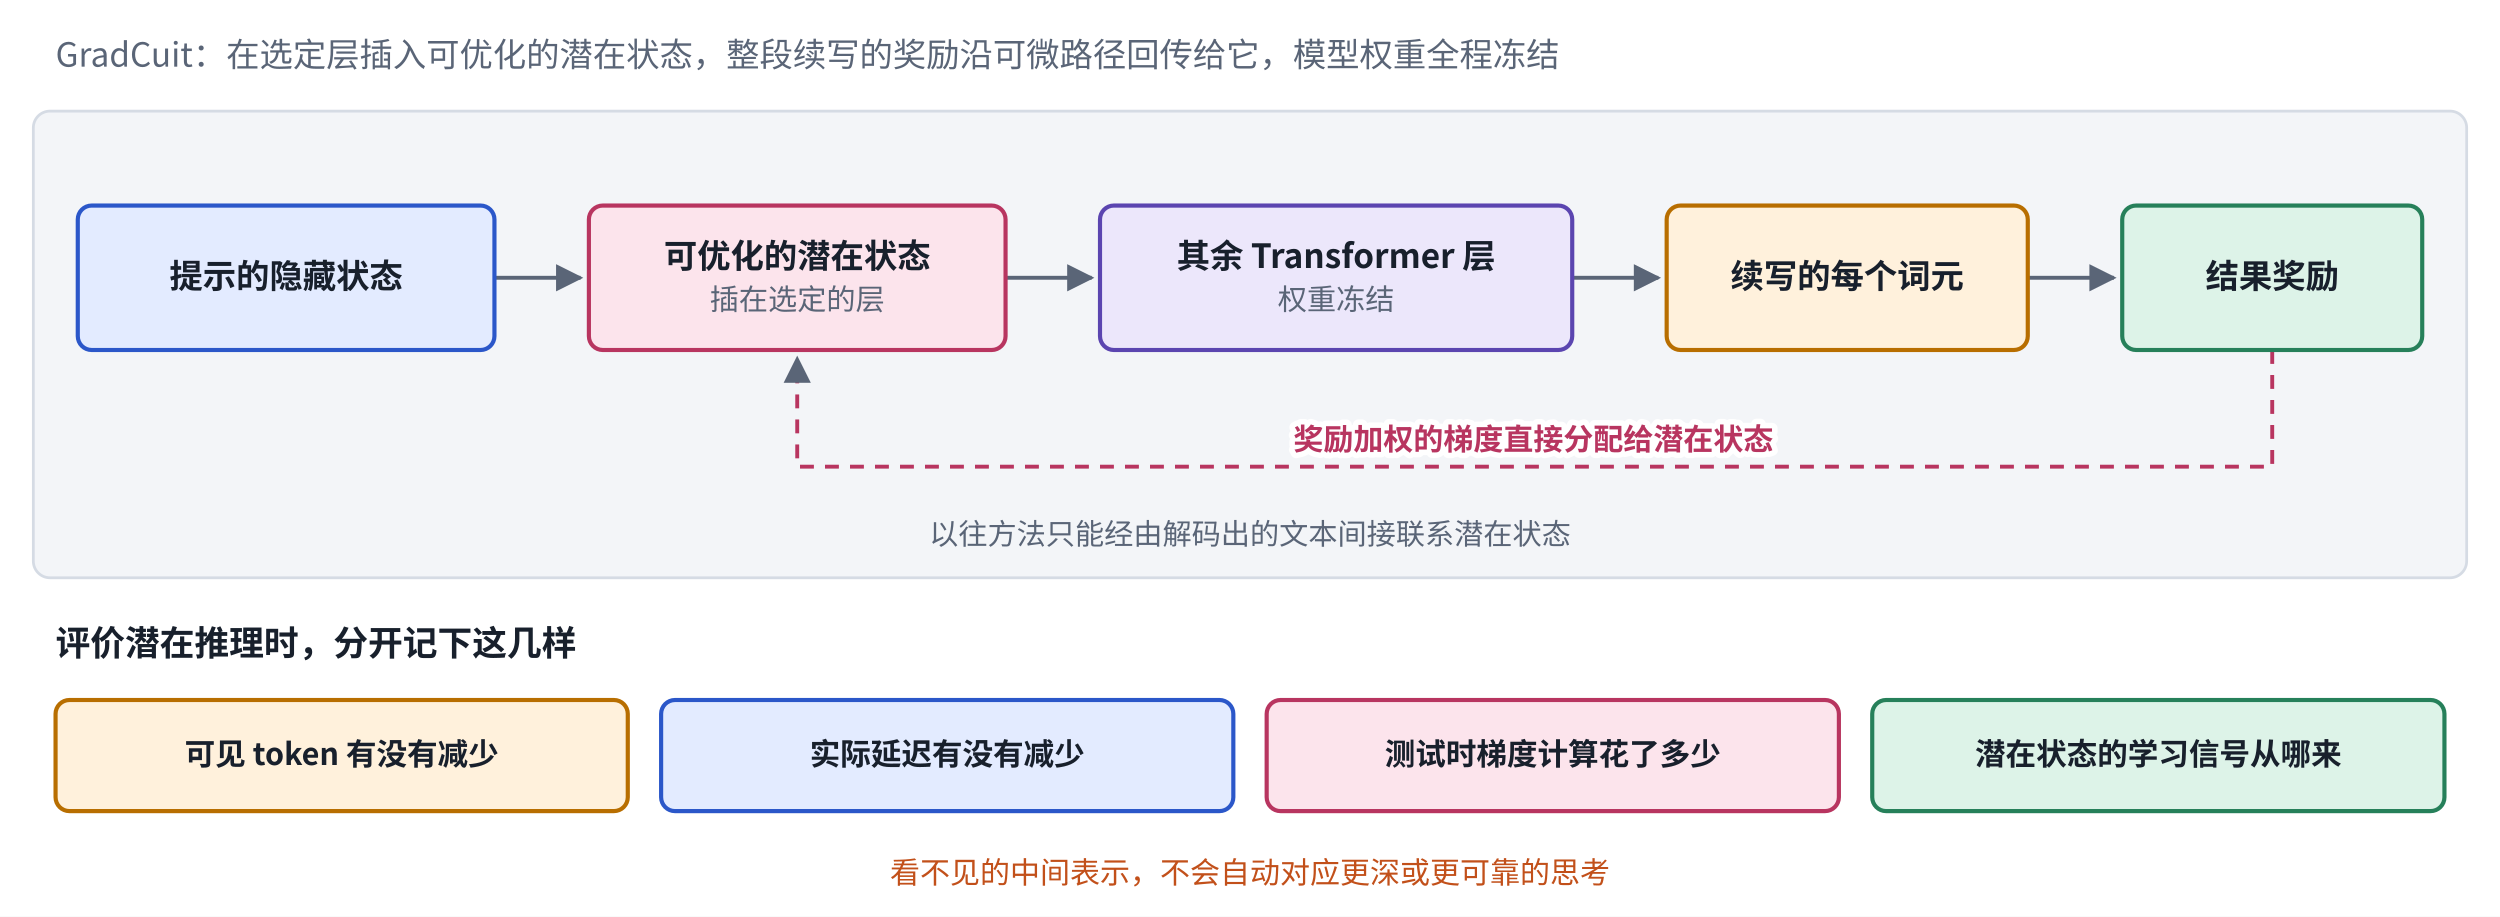
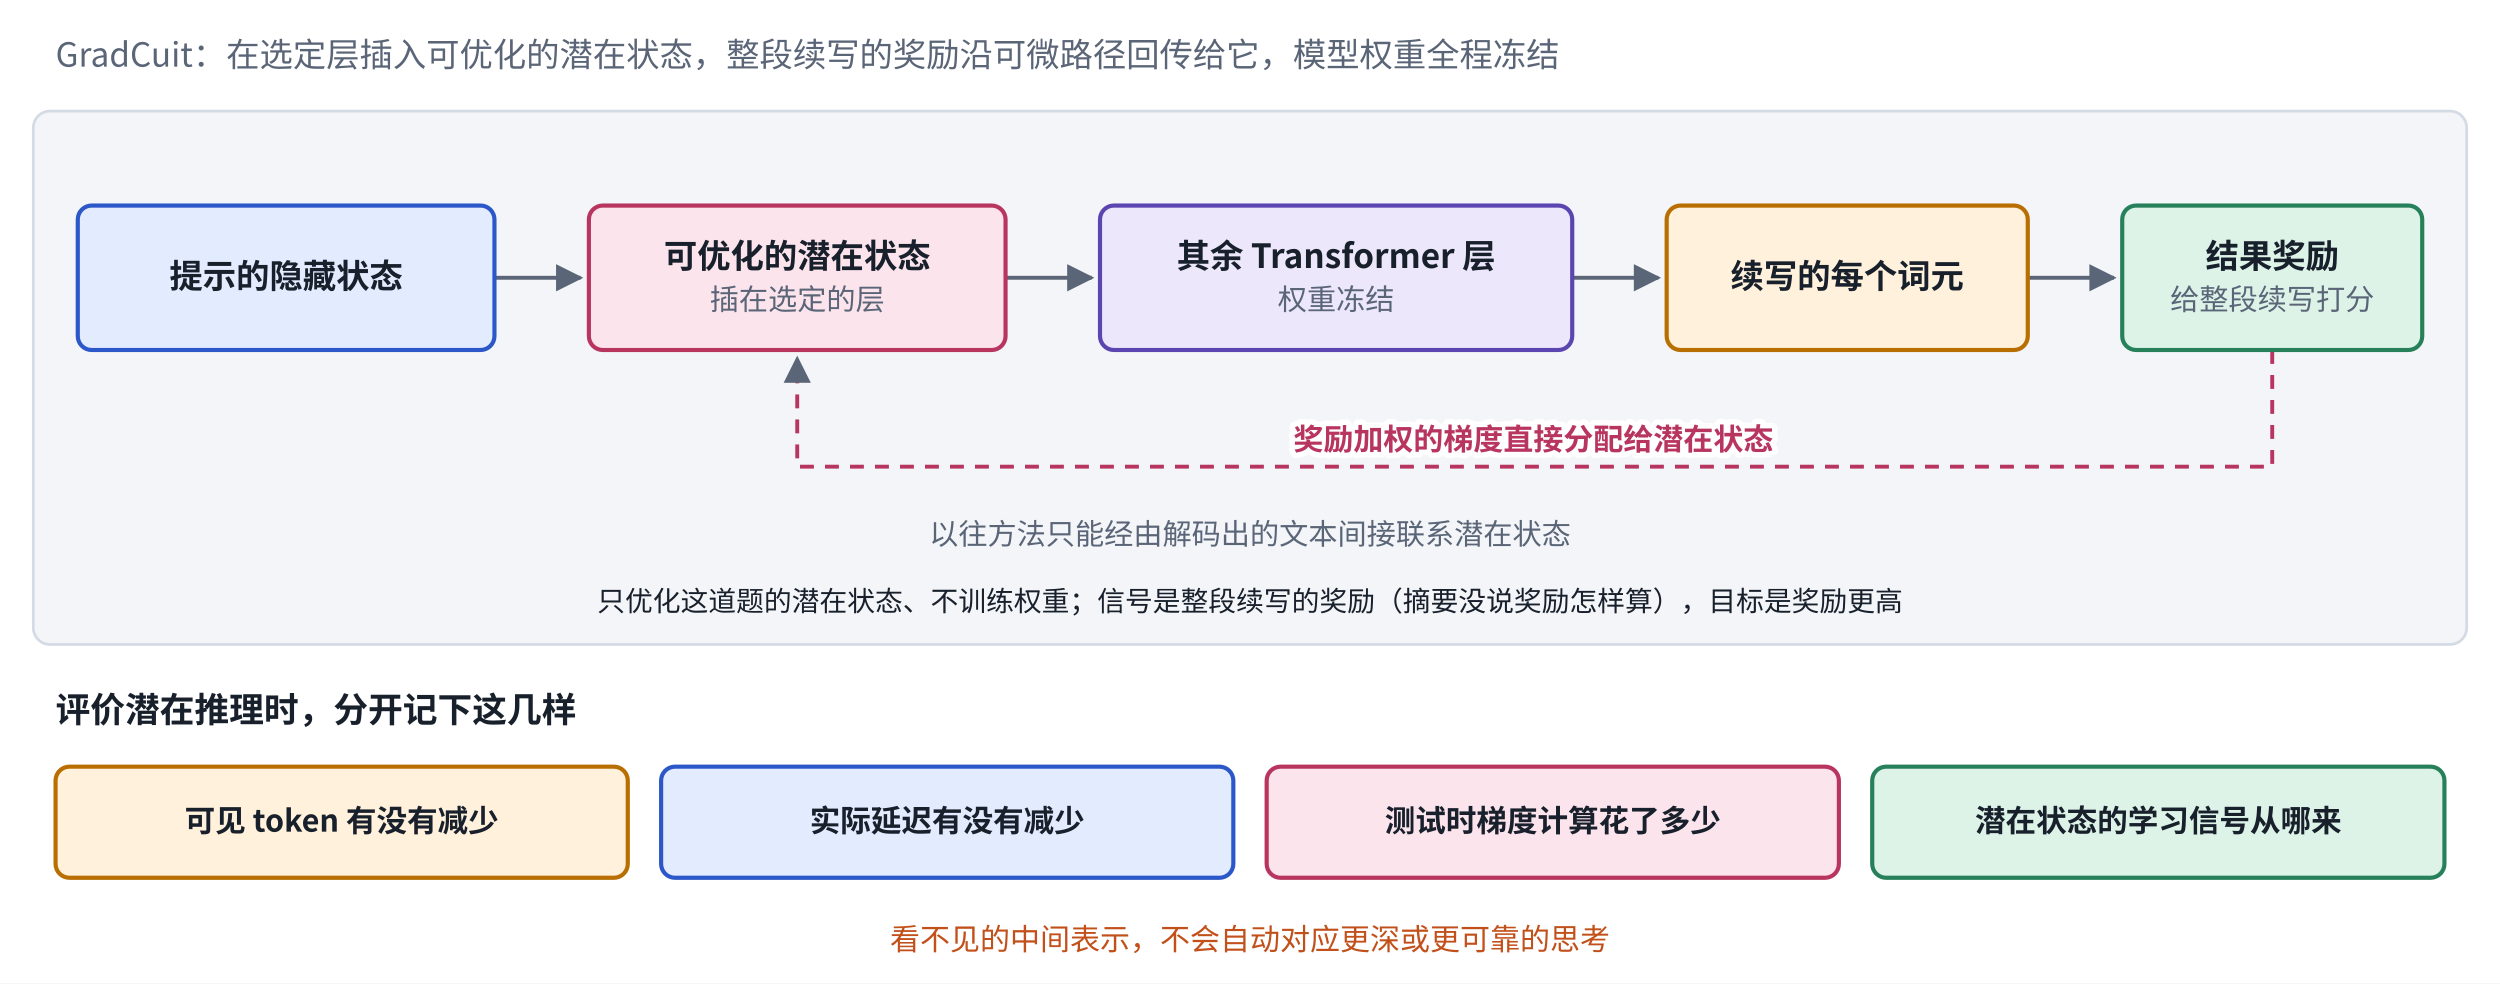
- <svg xmlns="http://www.w3.org/2000/svg" viewBox="0 0 900 330" width="900" height="330" role="img" aria-label="测试时潜在推理与该分开记录的量">
+ <svg xmlns="http://www.w3.org/2000/svg" viewBox="0 0 900 354" width="900" height="354" role="img" aria-label="测试时潜在推理与该分开记录的量">
  <defs>
    <marker id="ah-b8latent" viewBox="0 0 10 10" refX="9" refY="5" markerWidth="7" markerHeight="7" orient="auto-start-reverse">
      <path d="M0,0 L10,5 L0,10 z" fill="#5A6577" />
    </marker>
  </defs>
-   <rect x="0" y="0" width="900" height="330" fill="#ffffff" />
-   <rect x="12" y="40" width="876" height="168" rx="6" fill="#F3F5F8" stroke="#D5DBE4" stroke-width="1" />
+   <rect x="0" y="0" width="900" height="354" fill="#ffffff" />
+   <rect x="12" y="40" width="876" height="192" rx="6" fill="#F3F5F8" stroke="#D5DBE4" stroke-width="1" />
  <path d="M178,100 L209,100" fill="none" stroke="#5A6577" stroke-width="1.4" marker-end="url(#ah-b8latent)" />
  <path d="M362,100 L393,100" fill="none" stroke="#5A6577" stroke-width="1.4" marker-end="url(#ah-b8latent)" />
  <path d="M566,100 L597,100" fill="none" stroke="#5A6577" stroke-width="1.4" marker-end="url(#ah-b8latent)" />
  <path d="M730,100 L761,100" fill="none" stroke="#5A6577" stroke-width="1.4" marker-end="url(#ah-b8latent)" />
  <path d="M818,126 L818,168 L287,168 L287,129" fill="none" stroke="#B83560" stroke-width="1.4" stroke-dasharray="5 4" marker-end="url(#ah-b8latent)" />
  <rect x="28" y="74" width="150" height="52" rx="5" fill="#E3EBFF" stroke="#2B57C9" stroke-width="1.5" />
  <rect x="212" y="74" width="150" height="52" rx="5" fill="#FCE4EC" stroke="#B83560" stroke-width="1.5" />
  <rect x="396" y="74" width="170" height="52" rx="5" fill="#ECE7FB" stroke="#5B45B0" stroke-width="1.5" />
  <rect x="600" y="74" width="130" height="52" rx="5" fill="#FFF1DC" stroke="#B86E00" stroke-width="1.5" />
  <rect x="764" y="74" width="108" height="52" rx="5" fill="#DDF3E8" stroke="#26805A" stroke-width="1.5" />
-   <rect x="20" y="252" width="206" height="40" rx="5" fill="#FFF1DC" stroke="#B86E00" stroke-width="1.5" />
-   <rect x="238" y="252" width="206" height="40" rx="5" fill="#E3EBFF" stroke="#2B57C9" stroke-width="1.5" />
-   <rect x="456" y="252" width="206" height="40" rx="5" fill="#FCE4EC" stroke="#B83560" stroke-width="1.5" />
-   <rect x="674" y="252" width="206" height="40" rx="5" fill="#DDF3E8" stroke="#26805A" stroke-width="1.5" />
+   <rect x="20" y="276" width="206" height="40" rx="5" fill="#FFF1DC" stroke="#B86E00" stroke-width="1.5" />
+   <rect x="238" y="276" width="206" height="40" rx="5" fill="#E3EBFF" stroke="#2B57C9" stroke-width="1.5" />
+   <rect x="456" y="276" width="206" height="40" rx="5" fill="#FCE4EC" stroke="#B83560" stroke-width="1.5" />
+   <rect x="674" y="276" width="206" height="40" rx="5" fill="#DDF3E8" stroke="#26805A" stroke-width="1.5" />
  <text x="20" y="24" text-anchor="start" font-size="12" font-weight="500" fill="#5A6577" font-family="PingFang SC, Noto Sans CJK SC, Microsoft YaHei, sans-serif">GradCuit：在选定层插入可优化的潜在状态，整段续写的奖励沿可微路径回传给它，模型权重全程冻结</text>
  <text x="103" y="103.72" text-anchor="middle" font-size="12" font-weight="600" fill="#18202C" font-family="PingFang SC, Noto Sans CJK SC, Microsoft YaHei, sans-serif">提示的隐藏状态</text>
  <text x="287" y="96.475" text-anchor="middle" font-size="12" font-weight="600" fill="#18202C" font-family="PingFang SC, Noto Sans CJK SC, Microsoft YaHei, sans-serif">可优化的潜在状态</text>
  <text x="287" y="111.535" text-anchor="middle" font-size="10.5" font-weight="400" fill="#5A6577" font-family="PingFang SC, Noto Sans CJK SC, Microsoft YaHei, sans-serif">插在选定的层</text>
  <text x="481" y="96.475" text-anchor="middle" font-size="12" font-weight="600" fill="#18202C" font-family="PingFang SC, Noto Sans CJK SC, Microsoft YaHei, sans-serif">其余 Transformer 层</text>
  <text x="481" y="111.535" text-anchor="middle" font-size="10.5" font-weight="400" fill="#5A6577" font-family="PingFang SC, Noto Sans CJK SC, Microsoft YaHei, sans-serif">权重冻结</text>
  <text x="665" y="103.72" text-anchor="middle" font-size="12" font-weight="600" fill="#18202C" font-family="PingFang SC, Noto Sans CJK SC, Microsoft YaHei, sans-serif">续写的每个词元</text>
-   <text x="818" y="103.72" text-anchor="middle" font-size="12" font-weight="600" fill="#18202C" font-family="PingFang SC, Noto Sans CJK SC, Microsoft YaHei, sans-serif">结果奖励</text>
+   <text x="818" y="96.475" text-anchor="middle" font-size="12" font-weight="600" fill="#18202C" font-family="PingFang SC, Noto Sans CJK SC, Microsoft YaHei, sans-serif">结果奖励</text>
+   <text x="818" y="111.535" text-anchor="middle" font-size="10.5" font-weight="400" fill="#5A6577" font-family="PingFang SC, Noto Sans CJK SC, Microsoft YaHei, sans-serif">给整段续写打分</text>
  <text x="552" y="162" text-anchor="middle" font-size="10.8" font-weight="600" fill="#B83560" font-family="PingFang SC, Noto Sans CJK SC, Microsoft YaHei, sans-serif" style="paint-order:stroke;stroke-width:4px;stroke-linejoin:round" stroke="#ffffff">奖励加权的梯度直接分配给潜在状态</text>
+   <text x="450" y="220" text-anchor="middle" font-size="10" font-weight="500" fill="#18202C" font-family="PingFang SC, Noto Sans CJK SC, Microsoft YaHei, sans-serif">只优化这道题的潜在状态、不训练权重；信号是整段续写的奖励（摘要没说奖励怎样算），目标是奖励更高</text>
  <text x="450" y="196" text-anchor="middle" font-size="10.5" font-weight="400" fill="#5A6577" font-family="PingFang SC, Noto Sans CJK SC, Microsoft YaHei, sans-serif">以往方法只能经由解码出的文本间接联系潜在状态</text>
-   <text x="20" y="236" text-anchor="start" font-size="12.5" font-weight="700" fill="#18202C" font-family="PingFang SC, Noto Sans CJK SC, Microsoft YaHei, sans-serif">评价潜在推理时，分开记下这几样</text>
-   <text x="123" y="275.41" text-anchor="middle" font-size="11" font-weight="600" fill="#18202C" font-family="PingFang SC, Noto Sans CJK SC, Microsoft YaHei, sans-serif">可见 token 有没有减少</text>
-   <text x="341" y="275.41" text-anchor="middle" font-size="11" font-weight="600" fill="#18202C" font-family="PingFang SC, Noto Sans CJK SC, Microsoft YaHei, sans-serif">实际延迟有没有减少</text>
-   <text x="559" y="275.41" text-anchor="middle" font-size="11" font-weight="600" fill="#18202C" font-family="PingFang SC, Noto Sans CJK SC, Microsoft YaHei, sans-serif">测试时梯度计算花了多少</text>
-   <text x="777" y="275.41" text-anchor="middle" font-size="11" font-weight="600" fill="#18202C" font-family="PingFang SC, Noto Sans CJK SC, Microsoft YaHei, sans-serif">潜在状态的学习信号从哪来</text>
-   <text x="450" y="318" text-anchor="middle" font-size="10.8" font-weight="500" fill="#C2501A" font-family="PingFang SC, Noto Sans CJK SC, Microsoft YaHei, sans-serif">看不见的中间表示，不会自动对应更深或更可靠的思考</text>
+   <text x="20" y="260" text-anchor="start" font-size="12.5" font-weight="700" fill="#18202C" font-family="PingFang SC, Noto Sans CJK SC, Microsoft YaHei, sans-serif">评价潜在推理时，分开记下这几样</text>
+   <text x="123" y="299.41" text-anchor="middle" font-size="11" font-weight="600" fill="#18202C" font-family="PingFang SC, Noto Sans CJK SC, Microsoft YaHei, sans-serif">可见 token 有没有减少</text>
+   <text x="341" y="299.41" text-anchor="middle" font-size="11" font-weight="600" fill="#18202C" font-family="PingFang SC, Noto Sans CJK SC, Microsoft YaHei, sans-serif">实际延迟有没有减少</text>
+   <text x="559" y="299.41" text-anchor="middle" font-size="11" font-weight="600" fill="#18202C" font-family="PingFang SC, Noto Sans CJK SC, Microsoft YaHei, sans-serif">测试时梯度计算花了多少</text>
+   <text x="777" y="299.41" text-anchor="middle" font-size="11" font-weight="600" fill="#18202C" font-family="PingFang SC, Noto Sans CJK SC, Microsoft YaHei, sans-serif">潜在状态的学习信号从哪来</text>
+   <text x="450" y="342" text-anchor="middle" font-size="10.8" font-weight="500" fill="#C2501A" font-family="PingFang SC, Noto Sans CJK SC, Microsoft YaHei, sans-serif">看不见的中间表示，不会自动对应更深或更可靠的思考</text>
</svg>
